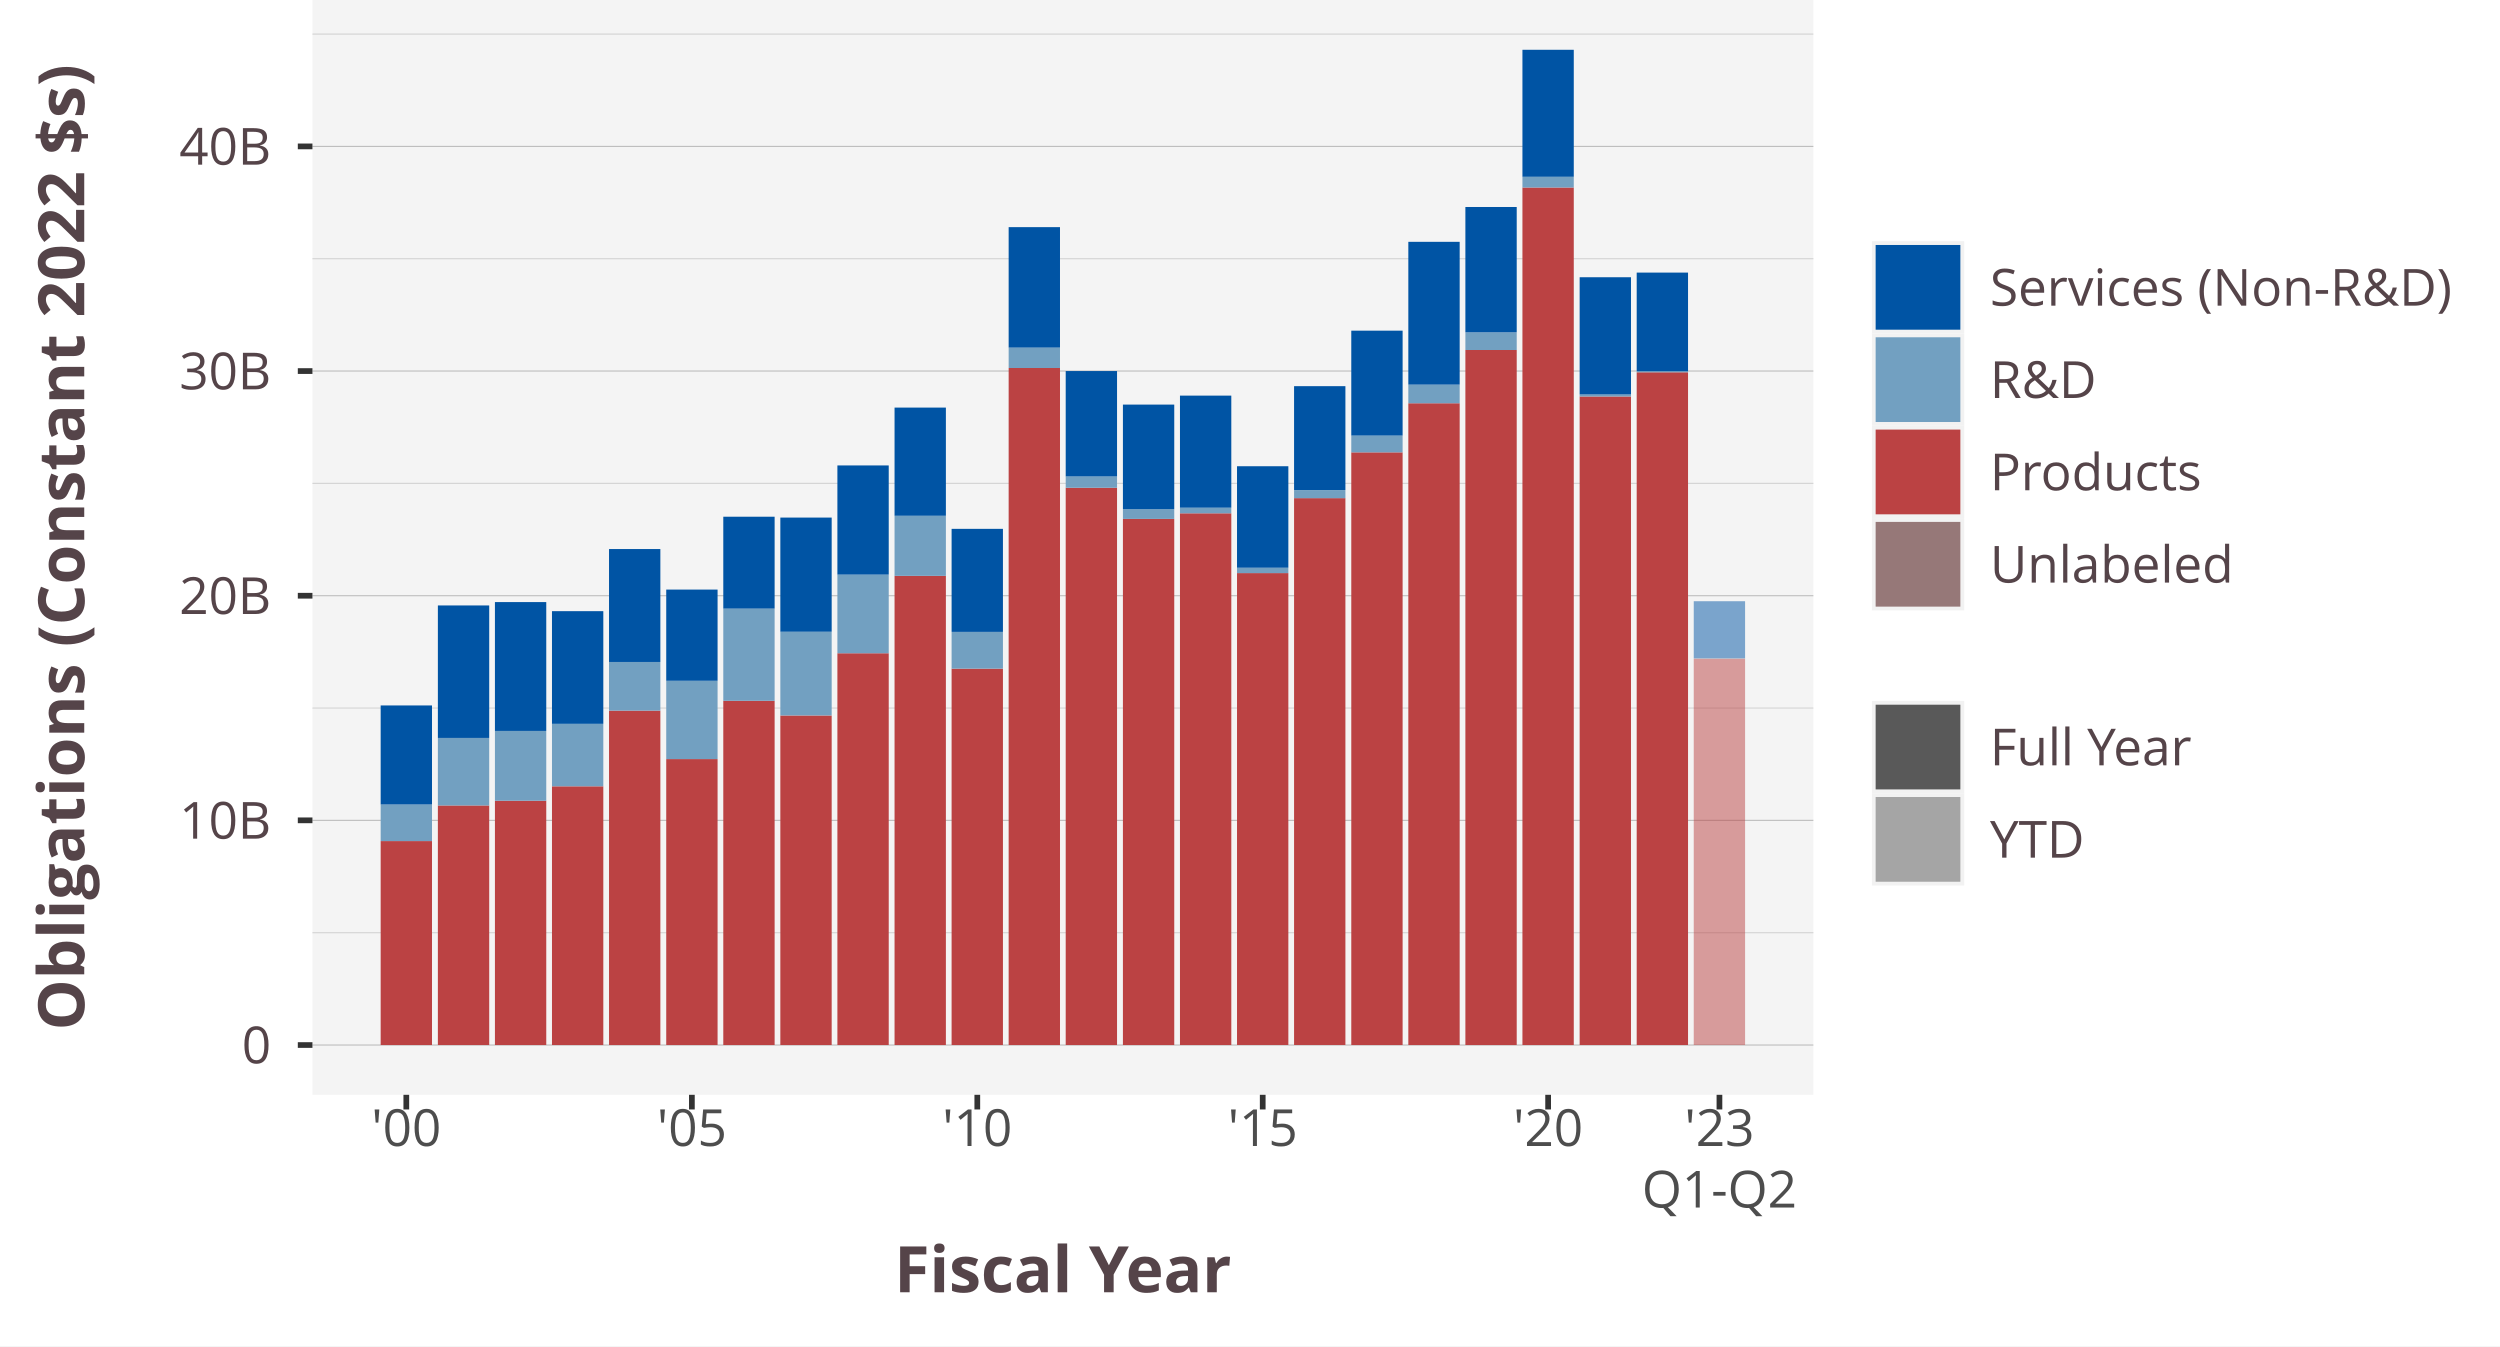
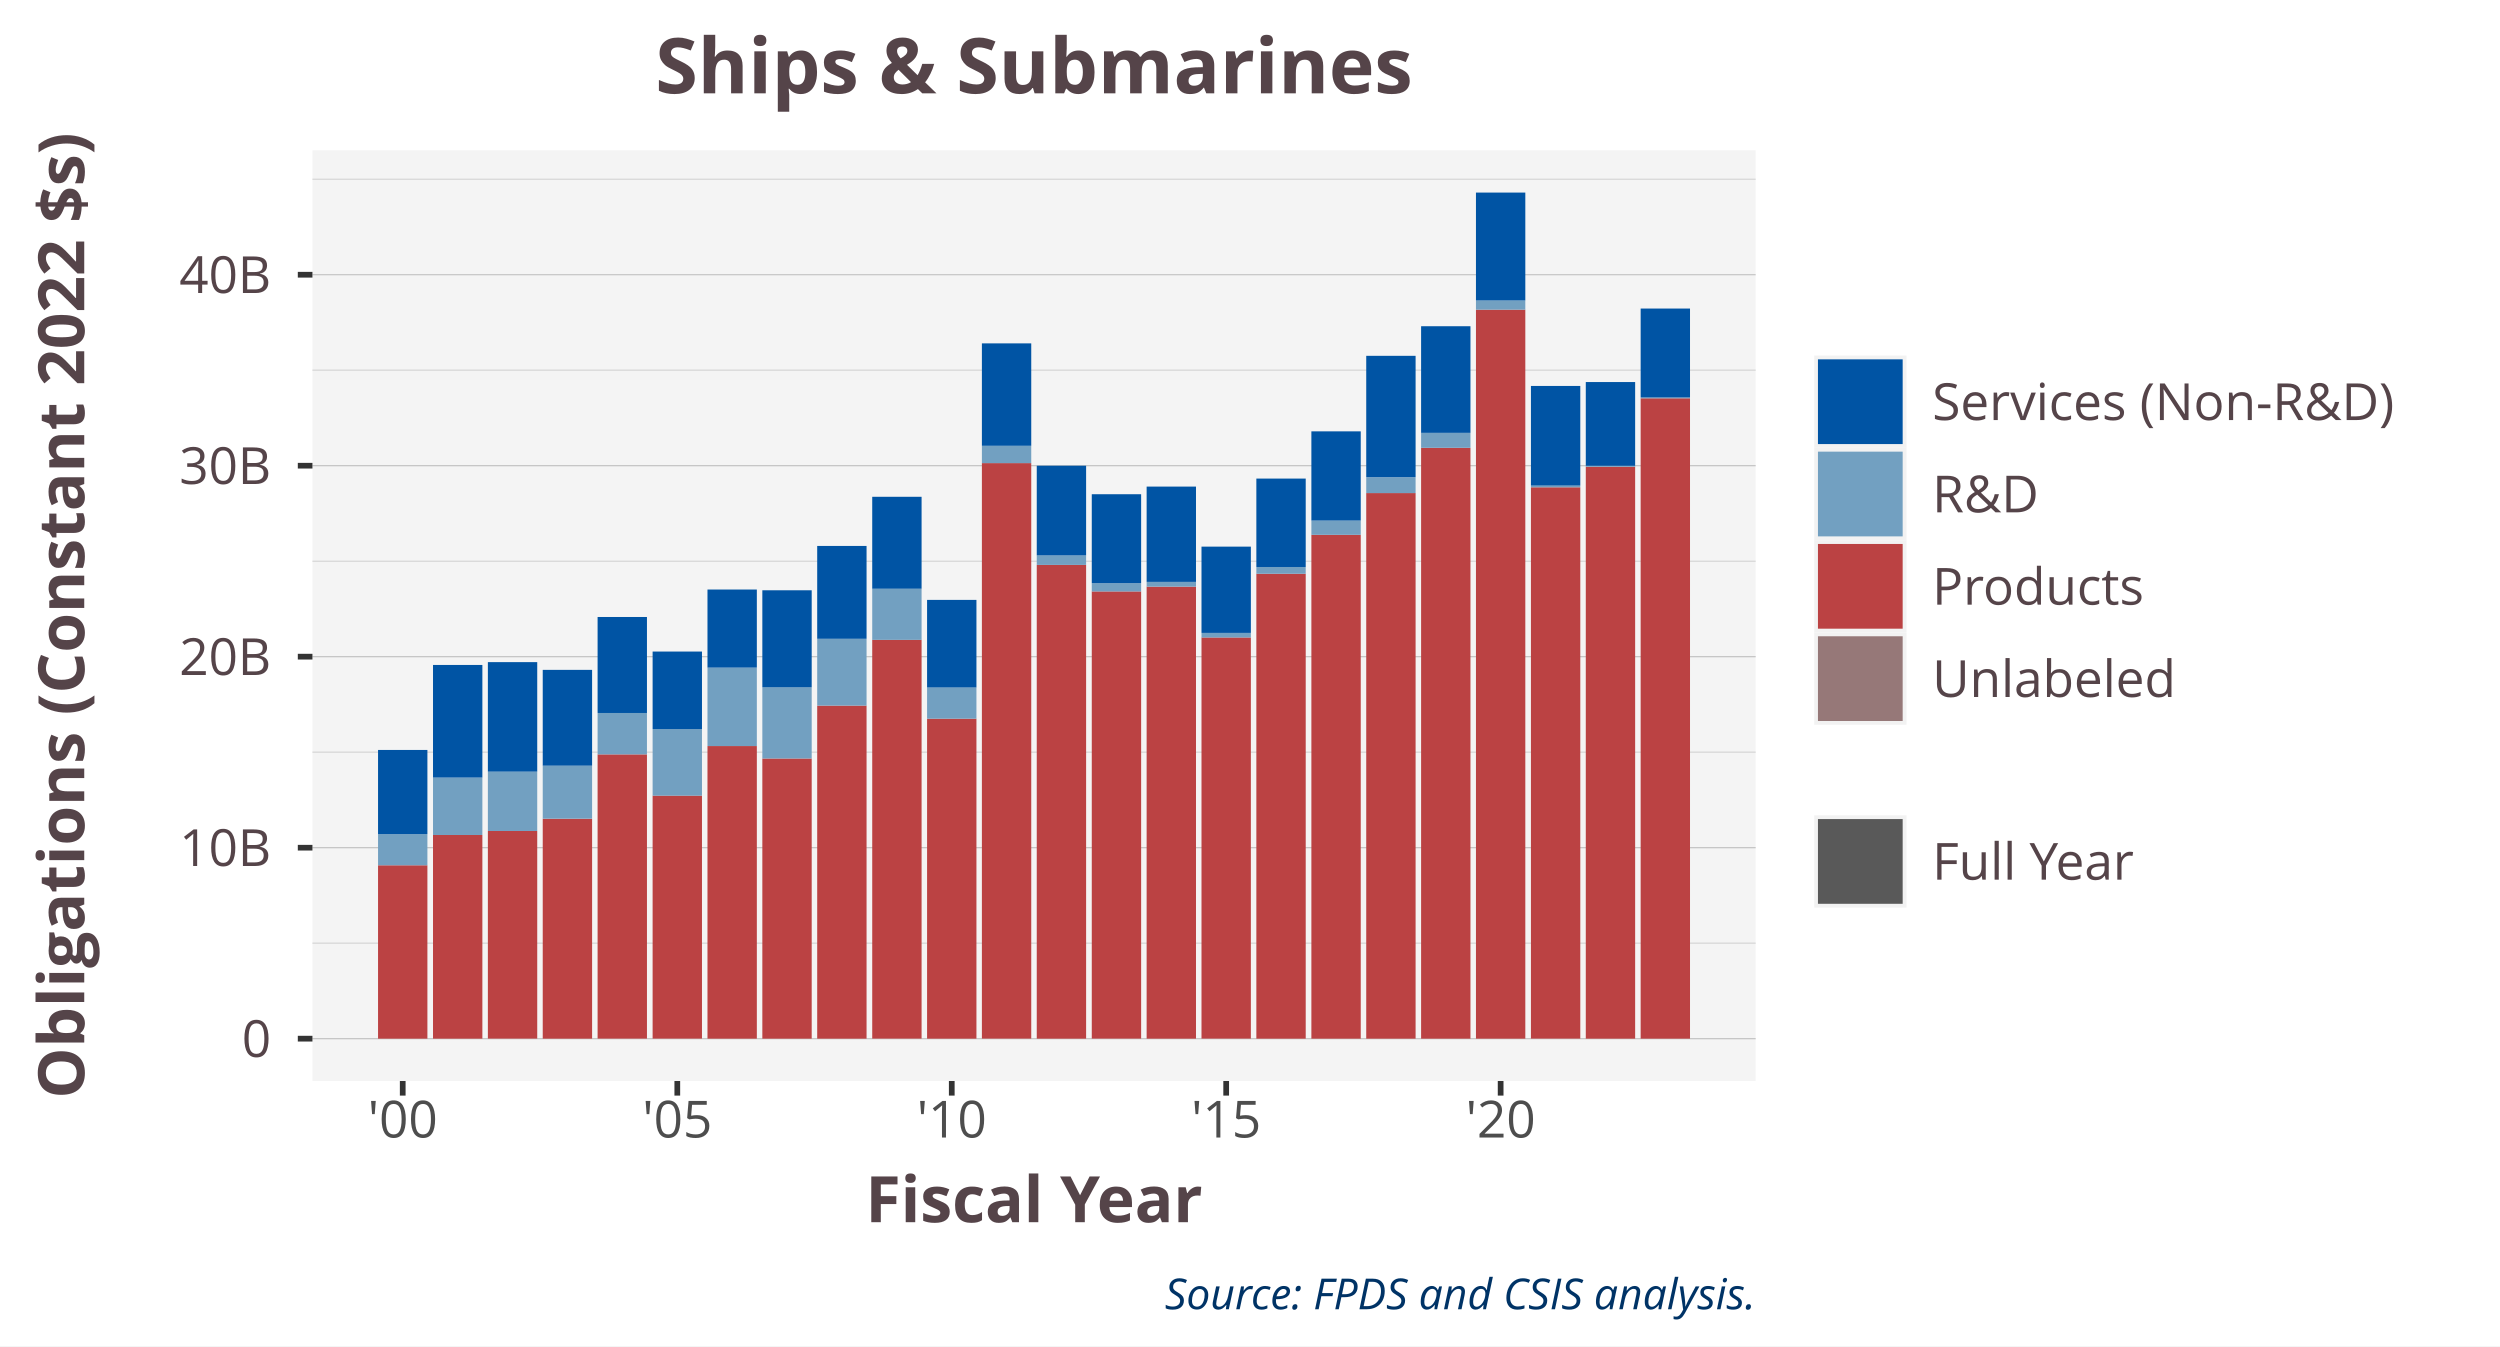
<svg xmlns="http://www.w3.org/2000/svg" class="svglite" width="468.00pt" height="252.00pt" viewBox="0 0 468.00 252.00">
  <defs>
    <style type="text/css">
    .svglite line, .svglite polyline, .svglite polygon, .svglite path, .svglite rect, .svglite circle {
      fill: none;
      stroke: #000000;
      stroke-linecap: round;
      stroke-linejoin: round;
      stroke-miterlimit: 10.00;
    }
    .svglite text {
      white-space: pre;
    }
  </style>
  </defs>
  <rect width="100%" height="100%" style="stroke: none; fill: #FFFFFF;" />
  <defs>
    <clipPath id="cpMC4wMHw0NjguMDB8MC4wMHwyNTIuMDA=">
      <rect x="0.00" y="0.00" width="468.00" height="252.00" />
    </clipPath>
  </defs>
  <g clip-path="url(#cpMC4wMHw0NjguMDB8MC4wMHwyNTIuMDA=)">
-     <rect x="-0" y="-0" width="468.00" height="252.00" style="stroke-width: 1.07; stroke: #FFFFFF; fill: #FFFFFF;" />
+     <rect x="0.00" y="0.00" width="468.00" height="252.00" style="stroke-width: 1.07; stroke: #FFFFFF; fill: #FFFFFF;" />
  </g>
  <defs>
-     <clipPath id="cpNTguNDl8MzM5LjQ2fDAuMDB8MjA0Ljk1">
-       <rect x="58.49" y="0.00" width="280.97" height="204.95" />
+     <clipPath id="cpNTguNDl8MzI4LjY2fDI4LjEzfDIwMi4zNg==">
+       <rect x="58.49" y="28.13" width="270.17" height="174.23" />
    </clipPath>
  </defs>
-   <g clip-path="url(#cpNTguNDl8MzM5LjQ2fDAuMDB8MjA0Ljk1)">
-     <rect x="58.49" y="0.00" width="280.97" height="204.95" style="stroke-width: 1.07; stroke: none; fill: #F4F4F4;" />
-     <polyline points="58.49,174.60 339.46,174.60 " style="stroke-width: 0.21; stroke: #D3D3D3; stroke-linecap: butt;" />
-     <polyline points="58.49,132.55 339.46,132.55 " style="stroke-width: 0.21; stroke: #D3D3D3; stroke-linecap: butt;" />
-     <polyline points="58.49,90.49 339.46,90.49 " style="stroke-width: 0.21; stroke: #D3D3D3; stroke-linecap: butt;" />
-     <polyline points="58.49,48.43 339.46,48.43 " style="stroke-width: 0.21; stroke: #D3D3D3; stroke-linecap: butt;" />
-     <polyline points="58.49,6.38 339.46,6.38 " style="stroke-width: 0.21; stroke: #D3D3D3; stroke-linecap: butt;" />
-     <polyline points="58.49,195.63 339.46,195.63 " style="stroke-width: 0.21; stroke: #BEBEBE; stroke-linecap: butt;" />
-     <polyline points="58.49,153.57 339.46,153.57 " style="stroke-width: 0.21; stroke: #BEBEBE; stroke-linecap: butt;" />
-     <polyline points="58.49,111.52 339.46,111.52 " style="stroke-width: 0.21; stroke: #BEBEBE; stroke-linecap: butt;" />
-     <polyline points="58.49,69.46 339.46,69.46 " style="stroke-width: 0.21; stroke: #BEBEBE; stroke-linecap: butt;" />
-     <polyline points="58.49,27.41 339.46,27.41 " style="stroke-width: 0.21; stroke: #BEBEBE; stroke-linecap: butt;" />
-     <rect x="71.26" y="157.45" width="9.61" height="38.18" style="stroke-width: 1.07; stroke: none; stroke-linecap: butt; stroke-linejoin: miter; fill: #BB4243;" />
-     <rect x="81.97" y="150.78" width="9.61" height="44.85" style="stroke-width: 1.07; stroke: none; stroke-linecap: butt; stroke-linejoin: miter; fill: #BB4243;" />
-     <rect x="92.65" y="149.90" width="9.61" height="45.73" style="stroke-width: 1.07; stroke: none; stroke-linecap: butt; stroke-linejoin: miter; fill: #BB4243;" />
-     <rect x="103.33" y="147.20" width="9.61" height="48.43" style="stroke-width: 1.07; stroke: none; stroke-linecap: butt; stroke-linejoin: miter; fill: #BB4243;" />
-     <rect x="114.01" y="133.03" width="9.61" height="62.60" style="stroke-width: 1.07; stroke: none; stroke-linecap: butt; stroke-linejoin: miter; fill: #BB4243;" />
-     <rect x="124.72" y="142.10" width="9.61" height="53.53" style="stroke-width: 1.07; stroke: none; stroke-linecap: butt; stroke-linejoin: miter; fill: #BB4243;" />
-     <rect x="135.40" y="131.19" width="9.61" height="64.44" style="stroke-width: 1.07; stroke: none; stroke-linecap: butt; stroke-linejoin: miter; fill: #BB4243;" />
-     <rect x="146.08" y="133.94" width="9.61" height="61.69" style="stroke-width: 1.07; stroke: none; stroke-linecap: butt; stroke-linejoin: miter; fill: #BB4243;" />
-     <rect x="156.76" y="122.29" width="9.61" height="73.34" style="stroke-width: 1.07; stroke: none; stroke-linecap: butt; stroke-linejoin: miter; fill: #BB4243;" />
-     <rect x="167.46" y="107.80" width="9.61" height="87.83" style="stroke-width: 1.07; stroke: none; stroke-linecap: butt; stroke-linejoin: miter; fill: #BB4243;" />
-     <rect x="178.14" y="125.17" width="9.61" height="70.46" style="stroke-width: 1.07; stroke: none; stroke-linecap: butt; stroke-linejoin: miter; fill: #BB4243;" />
-     <rect x="188.82" y="68.89" width="9.61" height="126.74" style="stroke-width: 1.07; stroke: none; stroke-linecap: butt; stroke-linejoin: miter; fill: #BB4243;" />
-     <rect x="199.50" y="91.31" width="9.61" height="104.32" style="stroke-width: 1.07; stroke: none; stroke-linecap: butt; stroke-linejoin: miter; fill: #BB4243;" />
-     <rect x="210.21" y="97.14" width="9.61" height="98.49" style="stroke-width: 1.07; stroke: none; stroke-linecap: butt; stroke-linejoin: miter; fill: #BB4243;" />
-     <rect x="220.89" y="96.09" width="9.61" height="99.54" style="stroke-width: 1.07; stroke: none; stroke-linecap: butt; stroke-linejoin: miter; fill: #BB4243;" />
-     <rect x="231.57" y="107.28" width="9.61" height="88.34" style="stroke-width: 1.07; stroke: none; stroke-linecap: butt; stroke-linejoin: miter; fill: #BB4243;" />
-     <rect x="242.25" y="93.25" width="9.61" height="102.37" style="stroke-width: 1.07; stroke: none; stroke-linecap: butt; stroke-linejoin: miter; fill: #BB4243;" />
-     <rect x="252.96" y="84.68" width="9.61" height="110.95" style="stroke-width: 1.07; stroke: none; stroke-linecap: butt; stroke-linejoin: miter; fill: #BB4243;" />
-     <rect x="263.64" y="75.49" width="9.61" height="120.14" style="stroke-width: 1.07; stroke: none; stroke-linecap: butt; stroke-linejoin: miter; fill: #BB4243;" />
-     <rect x="274.32" y="65.52" width="9.61" height="130.11" style="stroke-width: 1.07; stroke: none; stroke-linecap: butt; stroke-linejoin: miter; fill: #BB4243;" />
-     <rect x="285.00" y="35.10" width="9.61" height="160.53" style="stroke-width: 1.07; stroke: none; stroke-linecap: butt; stroke-linejoin: miter; fill: #BB4243;" />
-     <rect x="295.71" y="74.22" width="9.61" height="121.41" style="stroke-width: 1.07; stroke: none; stroke-linecap: butt; stroke-linejoin: miter; fill: #BB4243;" />
-     <rect x="306.39" y="69.69" width="9.61" height="125.94" style="stroke-width: 1.07; stroke: none; stroke-linecap: butt; stroke-linejoin: miter; fill: #BB4243;" />
-     <rect x="317.07" y="123.30" width="9.61" height="72.33" style="stroke-width: 1.07; stroke: none; stroke-linecap: butt; stroke-linejoin: miter; fill: #BB4243; fill-opacity: 0.50;" />
-     <rect x="71.26" y="150.60" width="9.61" height="6.85" style="stroke-width: 1.07; stroke: none; stroke-linecap: butt; stroke-linejoin: miter; fill: #72A0C1;" />
-     <rect x="81.97" y="138.13" width="9.61" height="12.65" style="stroke-width: 1.07; stroke: none; stroke-linecap: butt; stroke-linejoin: miter; fill: #72A0C1;" />
-     <rect x="92.65" y="136.83" width="9.61" height="13.07" style="stroke-width: 1.07; stroke: none; stroke-linecap: butt; stroke-linejoin: miter; fill: #72A0C1;" />
-     <rect x="103.33" y="135.50" width="9.61" height="11.69" style="stroke-width: 1.07; stroke: none; stroke-linecap: butt; stroke-linejoin: miter; fill: #72A0C1;" />
-     <rect x="114.01" y="123.91" width="9.61" height="9.12" style="stroke-width: 1.07; stroke: none; stroke-linecap: butt; stroke-linejoin: miter; fill: #72A0C1;" />
-     <rect x="124.72" y="127.44" width="9.61" height="14.66" style="stroke-width: 1.07; stroke: none; stroke-linecap: butt; stroke-linejoin: miter; fill: #72A0C1;" />
-     <rect x="135.40" y="113.93" width="9.61" height="17.26" style="stroke-width: 1.07; stroke: none; stroke-linecap: butt; stroke-linejoin: miter; fill: #72A0C1;" />
-     <rect x="146.08" y="118.26" width="9.61" height="15.67" style="stroke-width: 1.07; stroke: none; stroke-linecap: butt; stroke-linejoin: miter; fill: #72A0C1;" />
-     <rect x="156.76" y="107.58" width="9.61" height="14.71" style="stroke-width: 1.07; stroke: none; stroke-linecap: butt; stroke-linejoin: miter; fill: #72A0C1;" />
-     <rect x="167.46" y="96.55" width="9.61" height="11.25" style="stroke-width: 1.07; stroke: none; stroke-linecap: butt; stroke-linejoin: miter; fill: #72A0C1;" />
-     <rect x="178.14" y="118.30" width="9.61" height="6.87" style="stroke-width: 1.07; stroke: none; stroke-linecap: butt; stroke-linejoin: miter; fill: #72A0C1;" />
-     <rect x="188.82" y="65.07" width="9.61" height="3.82" style="stroke-width: 1.07; stroke: none; stroke-linecap: butt; stroke-linejoin: miter; fill: #72A0C1;" />
-     <rect x="199.50" y="89.19" width="9.61" height="2.12" style="stroke-width: 1.07; stroke: none; stroke-linecap: butt; stroke-linejoin: miter; fill: #72A0C1;" />
-     <rect x="210.21" y="95.31" width="9.61" height="1.83" style="stroke-width: 1.07; stroke: none; stroke-linecap: butt; stroke-linejoin: miter; fill: #72A0C1;" />
-     <rect x="220.89" y="95.04" width="9.61" height="1.05" style="stroke-width: 1.07; stroke: none; stroke-linecap: butt; stroke-linejoin: miter; fill: #72A0C1;" />
-     <rect x="231.57" y="106.29" width="9.61" height="1.00" style="stroke-width: 1.07; stroke: none; stroke-linecap: butt; stroke-linejoin: miter; fill: #72A0C1;" />
-     <rect x="242.25" y="91.76" width="9.61" height="1.50" style="stroke-width: 1.07; stroke: none; stroke-linecap: butt; stroke-linejoin: miter; fill: #72A0C1;" />
-     <rect x="252.96" y="81.54" width="9.61" height="3.14" style="stroke-width: 1.07; stroke: none; stroke-linecap: butt; stroke-linejoin: miter; fill: #72A0C1;" />
-     <rect x="263.64" y="72.00" width="9.61" height="3.49" style="stroke-width: 1.07; stroke: none; stroke-linecap: butt; stroke-linejoin: miter; fill: #72A0C1;" />
-     <rect x="274.32" y="62.23" width="9.61" height="3.29" style="stroke-width: 1.07; stroke: none; stroke-linecap: butt; stroke-linejoin: miter; fill: #72A0C1;" />
-     <rect x="285.00" y="33.08" width="9.61" height="2.02" style="stroke-width: 1.07; stroke: none; stroke-linecap: butt; stroke-linejoin: miter; fill: #72A0C1;" />
-     <rect x="295.71" y="73.84" width="9.61" height="0.38" style="stroke-width: 1.07; stroke: none; stroke-linecap: butt; stroke-linejoin: miter; fill: #72A0C1;" />
-     <rect x="306.39" y="69.47" width="9.61" height="0.22" style="stroke-width: 1.07; stroke: none; stroke-linecap: butt; stroke-linejoin: miter; fill: #72A0C1;" />
-     <rect x="317.07" y="123.21" width="9.61" height="0.084" style="stroke-width: 1.07; stroke: none; stroke-linecap: butt; stroke-linejoin: miter; fill: #72A0C1; fill-opacity: 0.50;" />
-     <rect x="71.26" y="132.06" width="9.61" height="18.54" style="stroke-width: 1.07; stroke: none; stroke-linecap: butt; stroke-linejoin: miter; fill: #0054A4;" />
-     <rect x="81.97" y="113.34" width="9.61" height="24.80" style="stroke-width: 1.07; stroke: none; stroke-linecap: butt; stroke-linejoin: miter; fill: #0054A4;" />
-     <rect x="92.65" y="112.71" width="9.61" height="24.12" style="stroke-width: 1.07; stroke: none; stroke-linecap: butt; stroke-linejoin: miter; fill: #0054A4;" />
-     <rect x="103.33" y="114.41" width="9.61" height="21.09" style="stroke-width: 1.07; stroke: none; stroke-linecap: butt; stroke-linejoin: miter; fill: #0054A4;" />
-     <rect x="114.01" y="102.78" width="9.61" height="21.14" style="stroke-width: 1.07; stroke: none; stroke-linecap: butt; stroke-linejoin: miter; fill: #0054A4;" />
-     <rect x="124.72" y="110.37" width="9.61" height="17.07" style="stroke-width: 1.07; stroke: none; stroke-linecap: butt; stroke-linejoin: miter; fill: #0054A4;" />
-     <rect x="135.40" y="96.73" width="9.61" height="17.20" style="stroke-width: 1.07; stroke: none; stroke-linecap: butt; stroke-linejoin: miter; fill: #0054A4;" />
-     <rect x="146.08" y="96.89" width="9.61" height="21.37" style="stroke-width: 1.07; stroke: none; stroke-linecap: butt; stroke-linejoin: miter; fill: #0054A4;" />
-     <rect x="156.76" y="87.13" width="9.61" height="20.44" style="stroke-width: 1.07; stroke: none; stroke-linecap: butt; stroke-linejoin: miter; fill: #0054A4;" />
-     <rect x="167.46" y="76.30" width="9.61" height="20.25" style="stroke-width: 1.07; stroke: none; stroke-linecap: butt; stroke-linejoin: miter; fill: #0054A4;" />
-     <rect x="178.14" y="99.00" width="9.61" height="19.29" style="stroke-width: 1.07; stroke: none; stroke-linecap: butt; stroke-linejoin: miter; fill: #0054A4;" />
-     <rect x="188.82" y="42.52" width="9.61" height="22.55" style="stroke-width: 1.07; stroke: none; stroke-linecap: butt; stroke-linejoin: miter; fill: #0054A4;" />
-     <rect x="199.50" y="69.46" width="9.61" height="19.73" style="stroke-width: 1.07; stroke: none; stroke-linecap: butt; stroke-linejoin: miter; fill: #0054A4;" />
-     <rect x="210.21" y="75.74" width="9.61" height="19.57" style="stroke-width: 1.07; stroke: none; stroke-linecap: butt; stroke-linejoin: miter; fill: #0054A4;" />
-     <rect x="220.89" y="74.06" width="9.61" height="20.98" style="stroke-width: 1.07; stroke: none; stroke-linecap: butt; stroke-linejoin: miter; fill: #0054A4;" />
-     <rect x="231.57" y="87.28" width="9.61" height="19.00" style="stroke-width: 1.07; stroke: none; stroke-linecap: butt; stroke-linejoin: miter; fill: #0054A4;" />
-     <rect x="242.25" y="72.29" width="9.61" height="19.46" style="stroke-width: 1.07; stroke: none; stroke-linecap: butt; stroke-linejoin: miter; fill: #0054A4;" />
-     <rect x="252.96" y="61.90" width="9.61" height="19.64" style="stroke-width: 1.07; stroke: none; stroke-linecap: butt; stroke-linejoin: miter; fill: #0054A4;" />
-     <rect x="263.64" y="45.27" width="9.61" height="26.73" style="stroke-width: 1.07; stroke: none; stroke-linecap: butt; stroke-linejoin: miter; fill: #0054A4;" />
-     <rect x="274.32" y="38.75" width="9.61" height="23.47" style="stroke-width: 1.07; stroke: none; stroke-linecap: butt; stroke-linejoin: miter; fill: #0054A4;" />
-     <rect x="285.00" y="9.32" width="9.61" height="23.77" style="stroke-width: 1.07; stroke: none; stroke-linecap: butt; stroke-linejoin: miter; fill: #0054A4;" />
-     <rect x="295.71" y="51.90" width="9.61" height="21.94" style="stroke-width: 1.07; stroke: none; stroke-linecap: butt; stroke-linejoin: miter; fill: #0054A4;" />
-     <rect x="306.39" y="51.03" width="9.61" height="18.45" style="stroke-width: 1.07; stroke: none; stroke-linecap: butt; stroke-linejoin: miter; fill: #0054A4;" />
-     <rect x="317.07" y="112.55" width="9.61" height="10.67" style="stroke-width: 1.07; stroke: none; stroke-linecap: butt; stroke-linejoin: miter; fill: #0054A4; fill-opacity: 0.50;" />
-     <rect x="71.26" y="195.63" width="9.61" height="0.00" style="stroke-width: 1.07; stroke: none; stroke-linecap: butt; stroke-linejoin: miter; fill: #967878;" />
+   <g clip-path="url(#cpNTguNDl8MzI4LjY2fDI4LjEzfDIwMi4zNg==)">
+     <rect x="58.49" y="28.13" width="270.17" height="174.23" style="stroke-width: 1.07; stroke: none; fill: #F4F4F4;" />
+     <polyline points="58.49,176.56 328.66,176.56 " style="stroke-width: 0.21; stroke: #D3D3D3; stroke-linecap: butt;" />
+     <polyline points="58.49,140.81 328.66,140.81 " style="stroke-width: 0.21; stroke: #D3D3D3; stroke-linecap: butt;" />
+     <polyline points="58.49,105.06 328.66,105.06 " style="stroke-width: 0.21; stroke: #D3D3D3; stroke-linecap: butt;" />
+     <polyline points="58.49,69.30 328.66,69.30 " style="stroke-width: 0.21; stroke: #D3D3D3; stroke-linecap: butt;" />
+     <polyline points="58.49,33.55 328.66,33.55 " style="stroke-width: 0.21; stroke: #D3D3D3; stroke-linecap: butt;" />
+     <polyline points="58.49,194.44 328.66,194.44 " style="stroke-width: 0.21; stroke: #BEBEBE; stroke-linecap: butt;" />
+     <polyline points="58.49,158.69 328.66,158.69 " style="stroke-width: 0.21; stroke: #BEBEBE; stroke-linecap: butt;" />
+     <polyline points="58.49,122.93 328.66,122.93 " style="stroke-width: 0.21; stroke: #BEBEBE; stroke-linecap: butt;" />
+     <polyline points="58.49,87.18 328.66,87.18 " style="stroke-width: 0.21; stroke: #BEBEBE; stroke-linecap: butt;" />
+     <polyline points="58.49,51.43 328.66,51.43 " style="stroke-width: 0.21; stroke: #BEBEBE; stroke-linecap: butt;" />
+     <rect x="70.77" y="161.98" width="9.24" height="32.46" style="stroke-width: 1.07; stroke: none; stroke-linecap: butt; stroke-linejoin: miter; fill: #BB4243;" />
+     <rect x="81.06" y="156.31" width="9.24" height="38.13" style="stroke-width: 1.07; stroke: none; stroke-linecap: butt; stroke-linejoin: miter; fill: #BB4243;" />
+     <rect x="91.33" y="155.56" width="9.24" height="38.87" style="stroke-width: 1.07; stroke: none; stroke-linecap: butt; stroke-linejoin: miter; fill: #BB4243;" />
+     <rect x="101.60" y="153.27" width="9.24" height="41.17" style="stroke-width: 1.07; stroke: none; stroke-linecap: butt; stroke-linejoin: miter; fill: #BB4243;" />
+     <rect x="111.87" y="141.22" width="9.24" height="53.21" style="stroke-width: 1.07; stroke: none; stroke-linecap: butt; stroke-linejoin: miter; fill: #BB4243;" />
+     <rect x="122.17" y="148.94" width="9.24" height="45.49" style="stroke-width: 1.07; stroke: none; stroke-linecap: butt; stroke-linejoin: miter; fill: #BB4243;" />
+     <rect x="132.44" y="139.66" width="9.24" height="54.78" style="stroke-width: 1.07; stroke: none; stroke-linecap: butt; stroke-linejoin: miter; fill: #BB4243;" />
+     <rect x="142.71" y="141.99" width="9.24" height="52.45" style="stroke-width: 1.07; stroke: none; stroke-linecap: butt; stroke-linejoin: miter; fill: #BB4243;" />
+     <rect x="152.98" y="132.09" width="9.24" height="62.35" style="stroke-width: 1.07; stroke: none; stroke-linecap: butt; stroke-linejoin: miter; fill: #BB4243;" />
+     <rect x="163.28" y="119.77" width="9.24" height="74.66" style="stroke-width: 1.07; stroke: none; stroke-linecap: butt; stroke-linejoin: miter; fill: #BB4243;" />
+     <rect x="173.55" y="134.54" width="9.24" height="59.90" style="stroke-width: 1.07; stroke: none; stroke-linecap: butt; stroke-linejoin: miter; fill: #BB4243;" />
+     <rect x="183.81" y="86.69" width="9.24" height="107.74" style="stroke-width: 1.07; stroke: none; stroke-linecap: butt; stroke-linejoin: miter; fill: #BB4243;" />
+     <rect x="194.08" y="105.75" width="9.24" height="88.69" style="stroke-width: 1.07; stroke: none; stroke-linecap: butt; stroke-linejoin: miter; fill: #BB4243;" />
+     <rect x="204.38" y="110.71" width="9.24" height="83.72" style="stroke-width: 1.07; stroke: none; stroke-linecap: butt; stroke-linejoin: miter; fill: #BB4243;" />
+     <rect x="214.65" y="109.82" width="9.24" height="84.62" style="stroke-width: 1.07; stroke: none; stroke-linecap: butt; stroke-linejoin: miter; fill: #BB4243;" />
+     <rect x="224.92" y="119.33" width="9.24" height="75.10" style="stroke-width: 1.07; stroke: none; stroke-linecap: butt; stroke-linejoin: miter; fill: #BB4243;" />
+     <rect x="235.19" y="107.41" width="9.24" height="87.03" style="stroke-width: 1.07; stroke: none; stroke-linecap: butt; stroke-linejoin: miter; fill: #BB4243;" />
+     <rect x="245.49" y="100.12" width="9.24" height="94.32" style="stroke-width: 1.07; stroke: none; stroke-linecap: butt; stroke-linejoin: miter; fill: #BB4243;" />
+     <rect x="255.76" y="92.30" width="9.24" height="102.14" style="stroke-width: 1.07; stroke: none; stroke-linecap: butt; stroke-linejoin: miter; fill: #BB4243;" />
+     <rect x="266.03" y="83.83" width="9.24" height="110.61" style="stroke-width: 1.07; stroke: none; stroke-linecap: butt; stroke-linejoin: miter; fill: #BB4243;" />
+     <rect x="276.30" y="57.97" width="9.24" height="136.47" style="stroke-width: 1.07; stroke: none; stroke-linecap: butt; stroke-linejoin: miter; fill: #BB4243;" />
+     <rect x="286.59" y="91.22" width="9.24" height="103.21" style="stroke-width: 1.07; stroke: none; stroke-linecap: butt; stroke-linejoin: miter; fill: #BB4243;" />
+     <rect x="296.86" y="87.38" width="9.24" height="107.06" style="stroke-width: 1.07; stroke: none; stroke-linecap: butt; stroke-linejoin: miter; fill: #BB4243;" />
+     <rect x="307.13" y="74.56" width="9.24" height="119.88" style="stroke-width: 1.07; stroke: none; stroke-linecap: butt; stroke-linejoin: miter; fill: #BB4243;" />
+     <rect x="70.77" y="156.15" width="9.24" height="5.83" style="stroke-width: 1.07; stroke: none; stroke-linecap: butt; stroke-linejoin: miter; fill: #72A0C1;" />
+     <rect x="81.06" y="145.56" width="9.24" height="10.75" style="stroke-width: 1.07; stroke: none; stroke-linecap: butt; stroke-linejoin: miter; fill: #72A0C1;" />
+     <rect x="91.33" y="144.45" width="9.24" height="11.11" style="stroke-width: 1.07; stroke: none; stroke-linecap: butt; stroke-linejoin: miter; fill: #72A0C1;" />
+     <rect x="101.60" y="143.32" width="9.24" height="9.94" style="stroke-width: 1.07; stroke: none; stroke-linecap: butt; stroke-linejoin: miter; fill: #72A0C1;" />
+     <rect x="111.87" y="133.47" width="9.24" height="7.75" style="stroke-width: 1.07; stroke: none; stroke-linecap: butt; stroke-linejoin: miter; fill: #72A0C1;" />
+     <rect x="122.17" y="136.48" width="9.24" height="12.47" style="stroke-width: 1.07; stroke: none; stroke-linecap: butt; stroke-linejoin: miter; fill: #72A0C1;" />
+     <rect x="132.44" y="124.99" width="9.24" height="14.67" style="stroke-width: 1.07; stroke: none; stroke-linecap: butt; stroke-linejoin: miter; fill: #72A0C1;" />
+     <rect x="142.71" y="128.67" width="9.24" height="13.32" style="stroke-width: 1.07; stroke: none; stroke-linecap: butt; stroke-linejoin: miter; fill: #72A0C1;" />
+     <rect x="152.98" y="119.58" width="9.24" height="12.51" style="stroke-width: 1.07; stroke: none; stroke-linecap: butt; stroke-linejoin: miter; fill: #72A0C1;" />
+     <rect x="163.28" y="110.21" width="9.24" height="9.57" style="stroke-width: 1.07; stroke: none; stroke-linecap: butt; stroke-linejoin: miter; fill: #72A0C1;" />
+     <rect x="173.55" y="128.70" width="9.24" height="5.84" style="stroke-width: 1.07; stroke: none; stroke-linecap: butt; stroke-linejoin: miter; fill: #72A0C1;" />
+     <rect x="183.81" y="83.45" width="9.24" height="3.25" style="stroke-width: 1.07; stroke: none; stroke-linecap: butt; stroke-linejoin: miter; fill: #72A0C1;" />
+     <rect x="194.08" y="103.95" width="9.24" height="1.80" style="stroke-width: 1.07; stroke: none; stroke-linecap: butt; stroke-linejoin: miter; fill: #72A0C1;" />
+     <rect x="204.38" y="109.16" width="9.24" height="1.56" style="stroke-width: 1.07; stroke: none; stroke-linecap: butt; stroke-linejoin: miter; fill: #72A0C1;" />
+     <rect x="214.65" y="108.93" width="9.24" height="0.89" style="stroke-width: 1.07; stroke: none; stroke-linecap: butt; stroke-linejoin: miter; fill: #72A0C1;" />
+     <rect x="224.92" y="118.49" width="9.24" height="0.85" style="stroke-width: 1.07; stroke: none; stroke-linecap: butt; stroke-linejoin: miter; fill: #72A0C1;" />
+     <rect x="235.19" y="106.14" width="9.24" height="1.27" style="stroke-width: 1.07; stroke: none; stroke-linecap: butt; stroke-linejoin: miter; fill: #72A0C1;" />
+     <rect x="245.49" y="97.45" width="9.24" height="2.67" style="stroke-width: 1.07; stroke: none; stroke-linecap: butt; stroke-linejoin: miter; fill: #72A0C1;" />
+     <rect x="255.76" y="89.34" width="9.24" height="2.97" style="stroke-width: 1.07; stroke: none; stroke-linecap: butt; stroke-linejoin: miter; fill: #72A0C1;" />
+     <rect x="266.03" y="81.03" width="9.24" height="2.80" style="stroke-width: 1.07; stroke: none; stroke-linecap: butt; stroke-linejoin: miter; fill: #72A0C1;" />
+     <rect x="276.30" y="56.25" width="9.24" height="1.72" style="stroke-width: 1.07; stroke: none; stroke-linecap: butt; stroke-linejoin: miter; fill: #72A0C1;" />
+     <rect x="286.59" y="90.90" width="9.24" height="0.32" style="stroke-width: 1.07; stroke: none; stroke-linecap: butt; stroke-linejoin: miter; fill: #72A0C1;" />
+     <rect x="296.86" y="87.20" width="9.24" height="0.18" style="stroke-width: 1.07; stroke: none; stroke-linecap: butt; stroke-linejoin: miter; fill: #72A0C1;" />
+     <rect x="307.13" y="74.40" width="9.24" height="0.16" style="stroke-width: 1.07; stroke: none; stroke-linecap: butt; stroke-linejoin: miter; fill: #72A0C1;" />
+     <rect x="70.77" y="140.39" width="9.24" height="15.76" style="stroke-width: 1.07; stroke: none; stroke-linecap: butt; stroke-linejoin: miter; fill: #0054A4;" />
+     <rect x="81.06" y="124.48" width="9.24" height="21.08" style="stroke-width: 1.07; stroke: none; stroke-linecap: butt; stroke-linejoin: miter; fill: #0054A4;" />
+     <rect x="91.33" y="123.95" width="9.24" height="20.50" style="stroke-width: 1.07; stroke: none; stroke-linecap: butt; stroke-linejoin: miter; fill: #0054A4;" />
+     <rect x="101.60" y="125.40" width="9.24" height="17.93" style="stroke-width: 1.07; stroke: none; stroke-linecap: butt; stroke-linejoin: miter; fill: #0054A4;" />
+     <rect x="111.87" y="115.50" width="9.24" height="17.97" style="stroke-width: 1.07; stroke: none; stroke-linecap: butt; stroke-linejoin: miter; fill: #0054A4;" />
+     <rect x="122.17" y="121.97" width="9.24" height="14.51" style="stroke-width: 1.07; stroke: none; stroke-linecap: butt; stroke-linejoin: miter; fill: #0054A4;" />
+     <rect x="132.44" y="110.36" width="9.24" height="14.62" style="stroke-width: 1.07; stroke: none; stroke-linecap: butt; stroke-linejoin: miter; fill: #0054A4;" />
+     <rect x="142.71" y="110.50" width="9.24" height="18.17" style="stroke-width: 1.07; stroke: none; stroke-linecap: butt; stroke-linejoin: miter; fill: #0054A4;" />
+     <rect x="152.98" y="102.20" width="9.24" height="17.38" style="stroke-width: 1.07; stroke: none; stroke-linecap: butt; stroke-linejoin: miter; fill: #0054A4;" />
+     <rect x="163.28" y="93.00" width="9.24" height="17.21" style="stroke-width: 1.07; stroke: none; stroke-linecap: butt; stroke-linejoin: miter; fill: #0054A4;" />
+     <rect x="173.55" y="112.30" width="9.24" height="16.40" style="stroke-width: 1.07; stroke: none; stroke-linecap: butt; stroke-linejoin: miter; fill: #0054A4;" />
+     <rect x="183.81" y="64.28" width="9.24" height="19.17" style="stroke-width: 1.07; stroke: none; stroke-linecap: butt; stroke-linejoin: miter; fill: #0054A4;" />
+     <rect x="194.08" y="87.18" width="9.24" height="16.78" style="stroke-width: 1.07; stroke: none; stroke-linecap: butt; stroke-linejoin: miter; fill: #0054A4;" />
+     <rect x="204.38" y="92.52" width="9.24" height="16.64" style="stroke-width: 1.07; stroke: none; stroke-linecap: butt; stroke-linejoin: miter; fill: #0054A4;" />
+     <rect x="214.65" y="91.09" width="9.24" height="17.84" style="stroke-width: 1.07; stroke: none; stroke-linecap: butt; stroke-linejoin: miter; fill: #0054A4;" />
+     <rect x="224.92" y="102.33" width="9.24" height="16.15" style="stroke-width: 1.07; stroke: none; stroke-linecap: butt; stroke-linejoin: miter; fill: #0054A4;" />
+     <rect x="235.19" y="89.59" width="9.24" height="16.55" style="stroke-width: 1.07; stroke: none; stroke-linecap: butt; stroke-linejoin: miter; fill: #0054A4;" />
+     <rect x="245.49" y="80.75" width="9.24" height="16.70" style="stroke-width: 1.07; stroke: none; stroke-linecap: butt; stroke-linejoin: miter; fill: #0054A4;" />
+     <rect x="255.76" y="66.61" width="9.24" height="22.72" style="stroke-width: 1.07; stroke: none; stroke-linecap: butt; stroke-linejoin: miter; fill: #0054A4;" />
+     <rect x="266.03" y="61.07" width="9.24" height="19.96" style="stroke-width: 1.07; stroke: none; stroke-linecap: butt; stroke-linejoin: miter; fill: #0054A4;" />
+     <rect x="276.30" y="36.05" width="9.24" height="20.20" style="stroke-width: 1.07; stroke: none; stroke-linecap: butt; stroke-linejoin: miter; fill: #0054A4;" />
+     <rect x="286.59" y="72.25" width="9.24" height="18.65" style="stroke-width: 1.07; stroke: none; stroke-linecap: butt; stroke-linejoin: miter; fill: #0054A4;" />
+     <rect x="296.86" y="71.52" width="9.24" height="15.68" style="stroke-width: 1.07; stroke: none; stroke-linecap: butt; stroke-linejoin: miter; fill: #0054A4;" />
+     <rect x="307.13" y="57.76" width="9.24" height="16.64" style="stroke-width: 1.07; stroke: none; stroke-linecap: butt; stroke-linejoin: miter; fill: #0054A4;" />
+     <rect x="70.77" y="194.44" width="9.24" height="0.00" style="stroke-width: 1.07; stroke: none; stroke-linecap: butt; stroke-linejoin: miter; fill: #967878;" />
  </g>
  <g clip-path="url(#cpMC4wMHw0NjguMDB8MC4wMHwyNTIuMDA=)">
-     <text x="50.76" y="199.05" text-anchor="end" style="font-size: 9.60px;fill: #554449; font-family: &quot;Open Sans&quot;;" textLength="5.49px" lengthAdjust="spacingAndGlyphs">0</text>
-     <text x="50.76" y="157.00" text-anchor="end" style="font-size: 9.60px;fill: #554449; font-family: &quot;Open Sans&quot;;" textLength="17.16px" lengthAdjust="spacingAndGlyphs">10B</text>
-     <text x="50.76" y="114.94" text-anchor="end" style="font-size: 9.60px;fill: #554449; font-family: &quot;Open Sans&quot;;" textLength="17.16px" lengthAdjust="spacingAndGlyphs">20B</text>
-     <text x="50.76" y="72.88" text-anchor="end" style="font-size: 9.60px;fill: #554449; font-family: &quot;Open Sans&quot;;" textLength="17.16px" lengthAdjust="spacingAndGlyphs">30B</text>
-     <text x="50.76" y="30.83" text-anchor="end" style="font-size: 9.60px;fill: #554449; font-family: &quot;Open Sans&quot;;" textLength="17.16px" lengthAdjust="spacingAndGlyphs">40B</text>
-     <polyline points="55.75,195.63 58.49,195.63 " style="stroke-width: 1.07; stroke: #333333; stroke-linecap: butt;" />
-     <polyline points="55.75,153.57 58.49,153.57 " style="stroke-width: 1.07; stroke: #333333; stroke-linecap: butt;" />
-     <polyline points="55.75,111.52 58.49,111.52 " style="stroke-width: 1.07; stroke: #333333; stroke-linecap: butt;" />
-     <polyline points="55.75,69.46 58.49,69.46 " style="stroke-width: 1.07; stroke: #333333; stroke-linecap: butt;" />
-     <polyline points="55.75,27.41 58.49,27.41 " style="stroke-width: 1.07; stroke: #333333; stroke-linecap: butt;" />
-     <polyline points="76.06,207.69 76.06,204.95 " style="stroke-width: 1.07; stroke: #333333; stroke-linecap: butt;" />
-     <polyline points="129.52,207.69 129.52,204.95 " style="stroke-width: 1.07; stroke: #333333; stroke-linecap: butt;" />
-     <polyline points="182.95,207.69 182.95,204.95 " style="stroke-width: 1.07; stroke: #333333; stroke-linecap: butt;" />
-     <polyline points="236.38,207.69 236.38,204.95 " style="stroke-width: 1.07; stroke: #333333; stroke-linecap: butt;" />
-     <polyline points="289.81,207.69 289.81,204.95 " style="stroke-width: 1.07; stroke: #333333; stroke-linecap: butt;" />
-     <polyline points="321.88,207.69 321.88,204.95 " style="stroke-width: 1.07; stroke: #333333; stroke-linecap: butt;" />
-     <text x="76.06" y="214.53" text-anchor="middle" style="font-size: 9.60px;fill: #4D4D4D; font-family: &quot;Open Sans&quot;;" textLength="13.08px" lengthAdjust="spacingAndGlyphs">'00</text>
-     <text x="129.52" y="214.53" text-anchor="middle" style="font-size: 9.60px;fill: #4D4D4D; font-family: &quot;Open Sans&quot;;" textLength="13.08px" lengthAdjust="spacingAndGlyphs">'05</text>
-     <text x="182.95" y="214.53" text-anchor="middle" style="font-size: 9.60px;fill: #4D4D4D; font-family: &quot;Open Sans&quot;;" textLength="13.08px" lengthAdjust="spacingAndGlyphs">'10</text>
-     <text x="236.38" y="214.53" text-anchor="middle" style="font-size: 9.60px;fill: #4D4D4D; font-family: &quot;Open Sans&quot;;" textLength="13.08px" lengthAdjust="spacingAndGlyphs">'15</text>
-     <text x="289.81" y="214.53" text-anchor="middle" style="font-size: 9.60px;fill: #4D4D4D; font-family: &quot;Open Sans&quot;;" textLength="13.08px" lengthAdjust="spacingAndGlyphs">'20</text>
-     <text x="321.88" y="214.53" text-anchor="middle" style="font-size: 9.60px;fill: #4D4D4D; font-family: &quot;Open Sans&quot;;" textLength="13.08px" lengthAdjust="spacingAndGlyphs">'23</text>
-     <text x="321.88" y="226.05" text-anchor="middle" style="font-size: 9.60px;fill: #4D4D4D; font-family: &quot;Open Sans&quot;;" textLength="28.98px" lengthAdjust="spacingAndGlyphs">Q1-Q2</text>
-     <text x="198.97" y="241.91" text-anchor="middle" style="font-size: 12.00px; font-weight: bold;fill: #554449; font-family: &quot;Open Sans&quot;;" textLength="63.71px" lengthAdjust="spacingAndGlyphs">Fiscal Year</text>
-     <text transform="translate(15.77,102.47) rotate(-90)" text-anchor="middle" style="font-size: 12.00px; font-weight: bold;fill: #554449; font-family: &quot;Open Sans&quot;;" textLength="180.95px" lengthAdjust="spacingAndGlyphs">Obligations (Constant 2022 $s)</text>
-     <rect x="350.42" y="39.18" width="110.38" height="75.10" style="stroke-width: 1.07; stroke: none; fill: #FFFFFF;" />
-     <rect x="350.42" y="45.15" width="17.28" height="17.28" style="stroke-width: 1.07; stroke: none; fill: #F2F2F2;" />
-     <rect x="351.12" y="45.86" width="15.86" height="15.86" style="stroke-width: 1.07; stroke: none; stroke-linecap: butt; stroke-linejoin: miter; fill: #0054A4;" />
-     <rect x="350.42" y="62.43" width="17.28" height="17.28" style="stroke-width: 1.07; stroke: none; fill: #F2F2F2;" />
-     <rect x="351.12" y="63.14" width="15.86" height="15.86" style="stroke-width: 1.07; stroke: none; stroke-linecap: butt; stroke-linejoin: miter; fill: #72A0C1;" />
-     <rect x="350.42" y="79.71" width="17.28" height="17.28" style="stroke-width: 1.07; stroke: none; fill: #F2F2F2;" />
-     <rect x="351.12" y="80.42" width="15.86" height="15.86" style="stroke-width: 1.07; stroke: none; stroke-linecap: butt; stroke-linejoin: miter; fill: #BB4243;" />
-     <rect x="350.42" y="96.99" width="17.28" height="17.28" style="stroke-width: 1.07; stroke: none; fill: #F2F2F2;" />
-     <rect x="351.12" y="97.70" width="15.86" height="15.86" style="stroke-width: 1.07; stroke: none; stroke-linecap: butt; stroke-linejoin: miter; fill: #967878;" />
-     <text x="372.52" y="57.22" style="font-size: 9.60px;fill: #554449; font-family: &quot;Open Sans&quot;;" textLength="86.28px" lengthAdjust="spacingAndGlyphs">Services (Non-R&amp;D)</text>
-     <text x="372.52" y="74.50" style="font-size: 9.60px;fill: #554449; font-family: &quot;Open Sans&quot;;" textLength="19.86px" lengthAdjust="spacingAndGlyphs">R&amp;D</text>
-     <text x="372.52" y="91.78" style="font-size: 9.60px;fill: #554449; font-family: &quot;Open Sans&quot;;" textLength="39.79px" lengthAdjust="spacingAndGlyphs">Products</text>
-     <text x="372.52" y="109.06" style="font-size: 9.60px;fill: #554449; font-family: &quot;Open Sans&quot;;" textLength="45.55px" lengthAdjust="spacingAndGlyphs">Unlabeled</text>
-     <rect x="350.42" y="125.23" width="62.25" height="40.54" style="stroke-width: 1.07; stroke: none; fill: #FFFFFF;" />
-     <rect x="350.42" y="131.21" width="17.28" height="17.28" style="stroke-width: 1.07; stroke: none; fill: #F2F2F2;" />
-     <rect x="351.12" y="131.92" width="15.86" height="15.86" style="stroke-width: 1.07; stroke: none; stroke-linecap: butt; stroke-linejoin: miter; fill: #595959;" />
-     <rect x="350.42" y="148.49" width="17.28" height="17.28" style="stroke-width: 1.07; stroke: none; fill: #F2F2F2;" />
-     <rect x="351.12" y="149.20" width="15.86" height="15.86" style="stroke-width: 1.07; stroke: none; stroke-linecap: butt; stroke-linejoin: miter; fill: #595959; fill-opacity: 0.50;" />
-     <text x="372.52" y="143.27" style="font-size: 9.60px;fill: #554449; font-family: &quot;Open Sans&quot;;" textLength="38.15px" lengthAdjust="spacingAndGlyphs">Full Year</text>
-     <text x="372.52" y="160.55" style="font-size: 9.60px;fill: #554449; font-family: &quot;Open Sans&quot;;" textLength="17.60px" lengthAdjust="spacingAndGlyphs">YTD</text>
+     <text x="50.76" y="197.86" text-anchor="end" style="font-size: 9.60px;fill: #554449; font-family: &quot;Open Sans&quot;;" textLength="5.49px" lengthAdjust="spacingAndGlyphs">0</text>
+     <text x="50.76" y="162.11" text-anchor="end" style="font-size: 9.60px;fill: #554449; font-family: &quot;Open Sans&quot;;" textLength="17.16px" lengthAdjust="spacingAndGlyphs">10B</text>
+     <text x="50.76" y="126.36" text-anchor="end" style="font-size: 9.60px;fill: #554449; font-family: &quot;Open Sans&quot;;" textLength="17.16px" lengthAdjust="spacingAndGlyphs">20B</text>
+     <text x="50.76" y="90.60" text-anchor="end" style="font-size: 9.60px;fill: #554449; font-family: &quot;Open Sans&quot;;" textLength="17.16px" lengthAdjust="spacingAndGlyphs">30B</text>
+     <text x="50.76" y="54.85" text-anchor="end" style="font-size: 9.60px;fill: #554449; font-family: &quot;Open Sans&quot;;" textLength="17.16px" lengthAdjust="spacingAndGlyphs">40B</text>
+     <polyline points="55.75,194.44 58.49,194.44 " style="stroke-width: 1.07; stroke: #333333; stroke-linecap: butt;" />
+     <polyline points="55.75,158.69 58.49,158.69 " style="stroke-width: 1.07; stroke: #333333; stroke-linecap: butt;" />
+     <polyline points="55.75,122.93 58.49,122.93 " style="stroke-width: 1.07; stroke: #333333; stroke-linecap: butt;" />
+     <polyline points="55.75,87.18 58.49,87.18 " style="stroke-width: 1.07; stroke: #333333; stroke-linecap: butt;" />
+     <polyline points="55.75,51.43 58.49,51.43 " style="stroke-width: 1.07; stroke: #333333; stroke-linecap: butt;" />
+     <polyline points="75.39,205.10 75.39,202.36 " style="stroke-width: 1.07; stroke: #333333; stroke-linecap: butt;" />
+     <polyline points="126.79,205.10 126.79,202.36 " style="stroke-width: 1.07; stroke: #333333; stroke-linecap: butt;" />
+     <polyline points="178.17,205.10 178.17,202.36 " style="stroke-width: 1.07; stroke: #333333; stroke-linecap: butt;" />
+     <polyline points="229.54,205.10 229.54,202.36 " style="stroke-width: 1.07; stroke: #333333; stroke-linecap: butt;" />
+     <polyline points="280.92,205.10 280.92,202.36 " style="stroke-width: 1.07; stroke: #333333; stroke-linecap: butt;" />
+     <text x="75.39" y="212.94" text-anchor="middle" style="font-size: 9.60px;fill: #4D4D4D; font-family: &quot;Open Sans&quot;;" textLength="13.08px" lengthAdjust="spacingAndGlyphs">'00</text>
+     <text x="126.79" y="212.94" text-anchor="middle" style="font-size: 9.60px;fill: #4D4D4D; font-family: &quot;Open Sans&quot;;" textLength="13.08px" lengthAdjust="spacingAndGlyphs">'05</text>
+     <text x="178.17" y="212.94" text-anchor="middle" style="font-size: 9.60px;fill: #4D4D4D; font-family: &quot;Open Sans&quot;;" textLength="13.08px" lengthAdjust="spacingAndGlyphs">'10</text>
+     <text x="229.54" y="212.94" text-anchor="middle" style="font-size: 9.60px;fill: #4D4D4D; font-family: &quot;Open Sans&quot;;" textLength="13.08px" lengthAdjust="spacingAndGlyphs">'15</text>
+     <text x="280.92" y="212.94" text-anchor="middle" style="font-size: 9.60px;fill: #4D4D4D; font-family: &quot;Open Sans&quot;;" textLength="13.08px" lengthAdjust="spacingAndGlyphs">'20</text>
+     <text x="193.57" y="228.80" text-anchor="middle" style="font-size: 12.00px; font-weight: bold;fill: #554449; font-family: &quot;Open Sans&quot;;" textLength="63.71px" lengthAdjust="spacingAndGlyphs">Fiscal Year</text>
+     <text transform="translate(15.77,115.24) rotate(-90)" text-anchor="middle" style="font-size: 12.00px; font-weight: bold;fill: #554449; font-family: &quot;Open Sans&quot;;" textLength="180.95px" lengthAdjust="spacingAndGlyphs">Obligations (Constant 2022 $s)</text>
+     <rect x="339.62" y="60.59" width="110.38" height="75.10" style="stroke-width: 1.07; stroke: none; fill: #FFFFFF;" />
+     <rect x="339.62" y="66.56" width="17.28" height="17.28" style="stroke-width: 1.07; stroke: none; fill: #F2F2F2;" />
+     <rect x="340.32" y="67.27" width="15.86" height="15.86" style="stroke-width: 1.07; stroke: none; stroke-linecap: butt; stroke-linejoin: miter; fill: #0054A4;" />
+     <rect x="339.62" y="83.84" width="17.28" height="17.28" style="stroke-width: 1.07; stroke: none; fill: #F2F2F2;" />
+     <rect x="340.32" y="84.55" width="15.86" height="15.86" style="stroke-width: 1.07; stroke: none; stroke-linecap: butt; stroke-linejoin: miter; fill: #72A0C1;" />
+     <rect x="339.62" y="101.12" width="17.28" height="17.28" style="stroke-width: 1.07; stroke: none; fill: #F2F2F2;" />
+     <rect x="340.32" y="101.83" width="15.86" height="15.86" style="stroke-width: 1.07; stroke: none; stroke-linecap: butt; stroke-linejoin: miter; fill: #BB4243;" />
+     <rect x="339.62" y="118.40" width="17.28" height="17.28" style="stroke-width: 1.07; stroke: none; fill: #F2F2F2;" />
+     <rect x="340.32" y="119.11" width="15.86" height="15.86" style="stroke-width: 1.07; stroke: none; stroke-linecap: butt; stroke-linejoin: miter; fill: #967878;" />
+     <text x="361.72" y="78.63" style="font-size: 9.60px;fill: #554449; font-family: &quot;Open Sans&quot;;" textLength="86.28px" lengthAdjust="spacingAndGlyphs">Services (Non-R&amp;D)</text>
+     <text x="361.72" y="95.91" style="font-size: 9.60px;fill: #554449; font-family: &quot;Open Sans&quot;;" textLength="19.86px" lengthAdjust="spacingAndGlyphs">R&amp;D</text>
+     <text x="361.72" y="113.19" style="font-size: 9.60px;fill: #554449; font-family: &quot;Open Sans&quot;;" textLength="39.79px" lengthAdjust="spacingAndGlyphs">Products</text>
+     <text x="361.72" y="130.47" style="font-size: 9.60px;fill: #554449; font-family: &quot;Open Sans&quot;;" textLength="45.55px" lengthAdjust="spacingAndGlyphs">Unlabeled</text>
+     <rect x="339.62" y="146.64" width="62.25" height="23.26" style="stroke-width: 1.07; stroke: none; fill: #FFFFFF;" />
+     <rect x="339.62" y="152.62" width="17.28" height="17.28" style="stroke-width: 1.07; stroke: none; fill: #F2F2F2;" />
+     <rect x="340.32" y="153.33" width="15.86" height="15.86" style="stroke-width: 1.07; stroke: none; stroke-linecap: butt; stroke-linejoin: miter; fill: #595959;" />
+     <text x="361.72" y="164.68" style="font-size: 9.60px;fill: #554449; font-family: &quot;Open Sans&quot;;" textLength="38.15px" lengthAdjust="spacingAndGlyphs">Full Year</text>
+     <text x="193.57" y="17.47" text-anchor="middle" style="font-size: 14.40px; font-weight: bold;fill: #554449; font-family: &quot;Open Sans&quot;;" textLength="141.68px" lengthAdjust="spacingAndGlyphs">Ships &amp; Submarines</text>
+     <text x="328.66" y="245.09" text-anchor="end" style="font-size: 8.00px; font-style: italic;fill: #003366; font-family: &quot;Open Sans&quot;;" textLength="110.92px" lengthAdjust="spacingAndGlyphs">Source: FPDS and CSIS analysis.</text>
  </g>
</svg>
